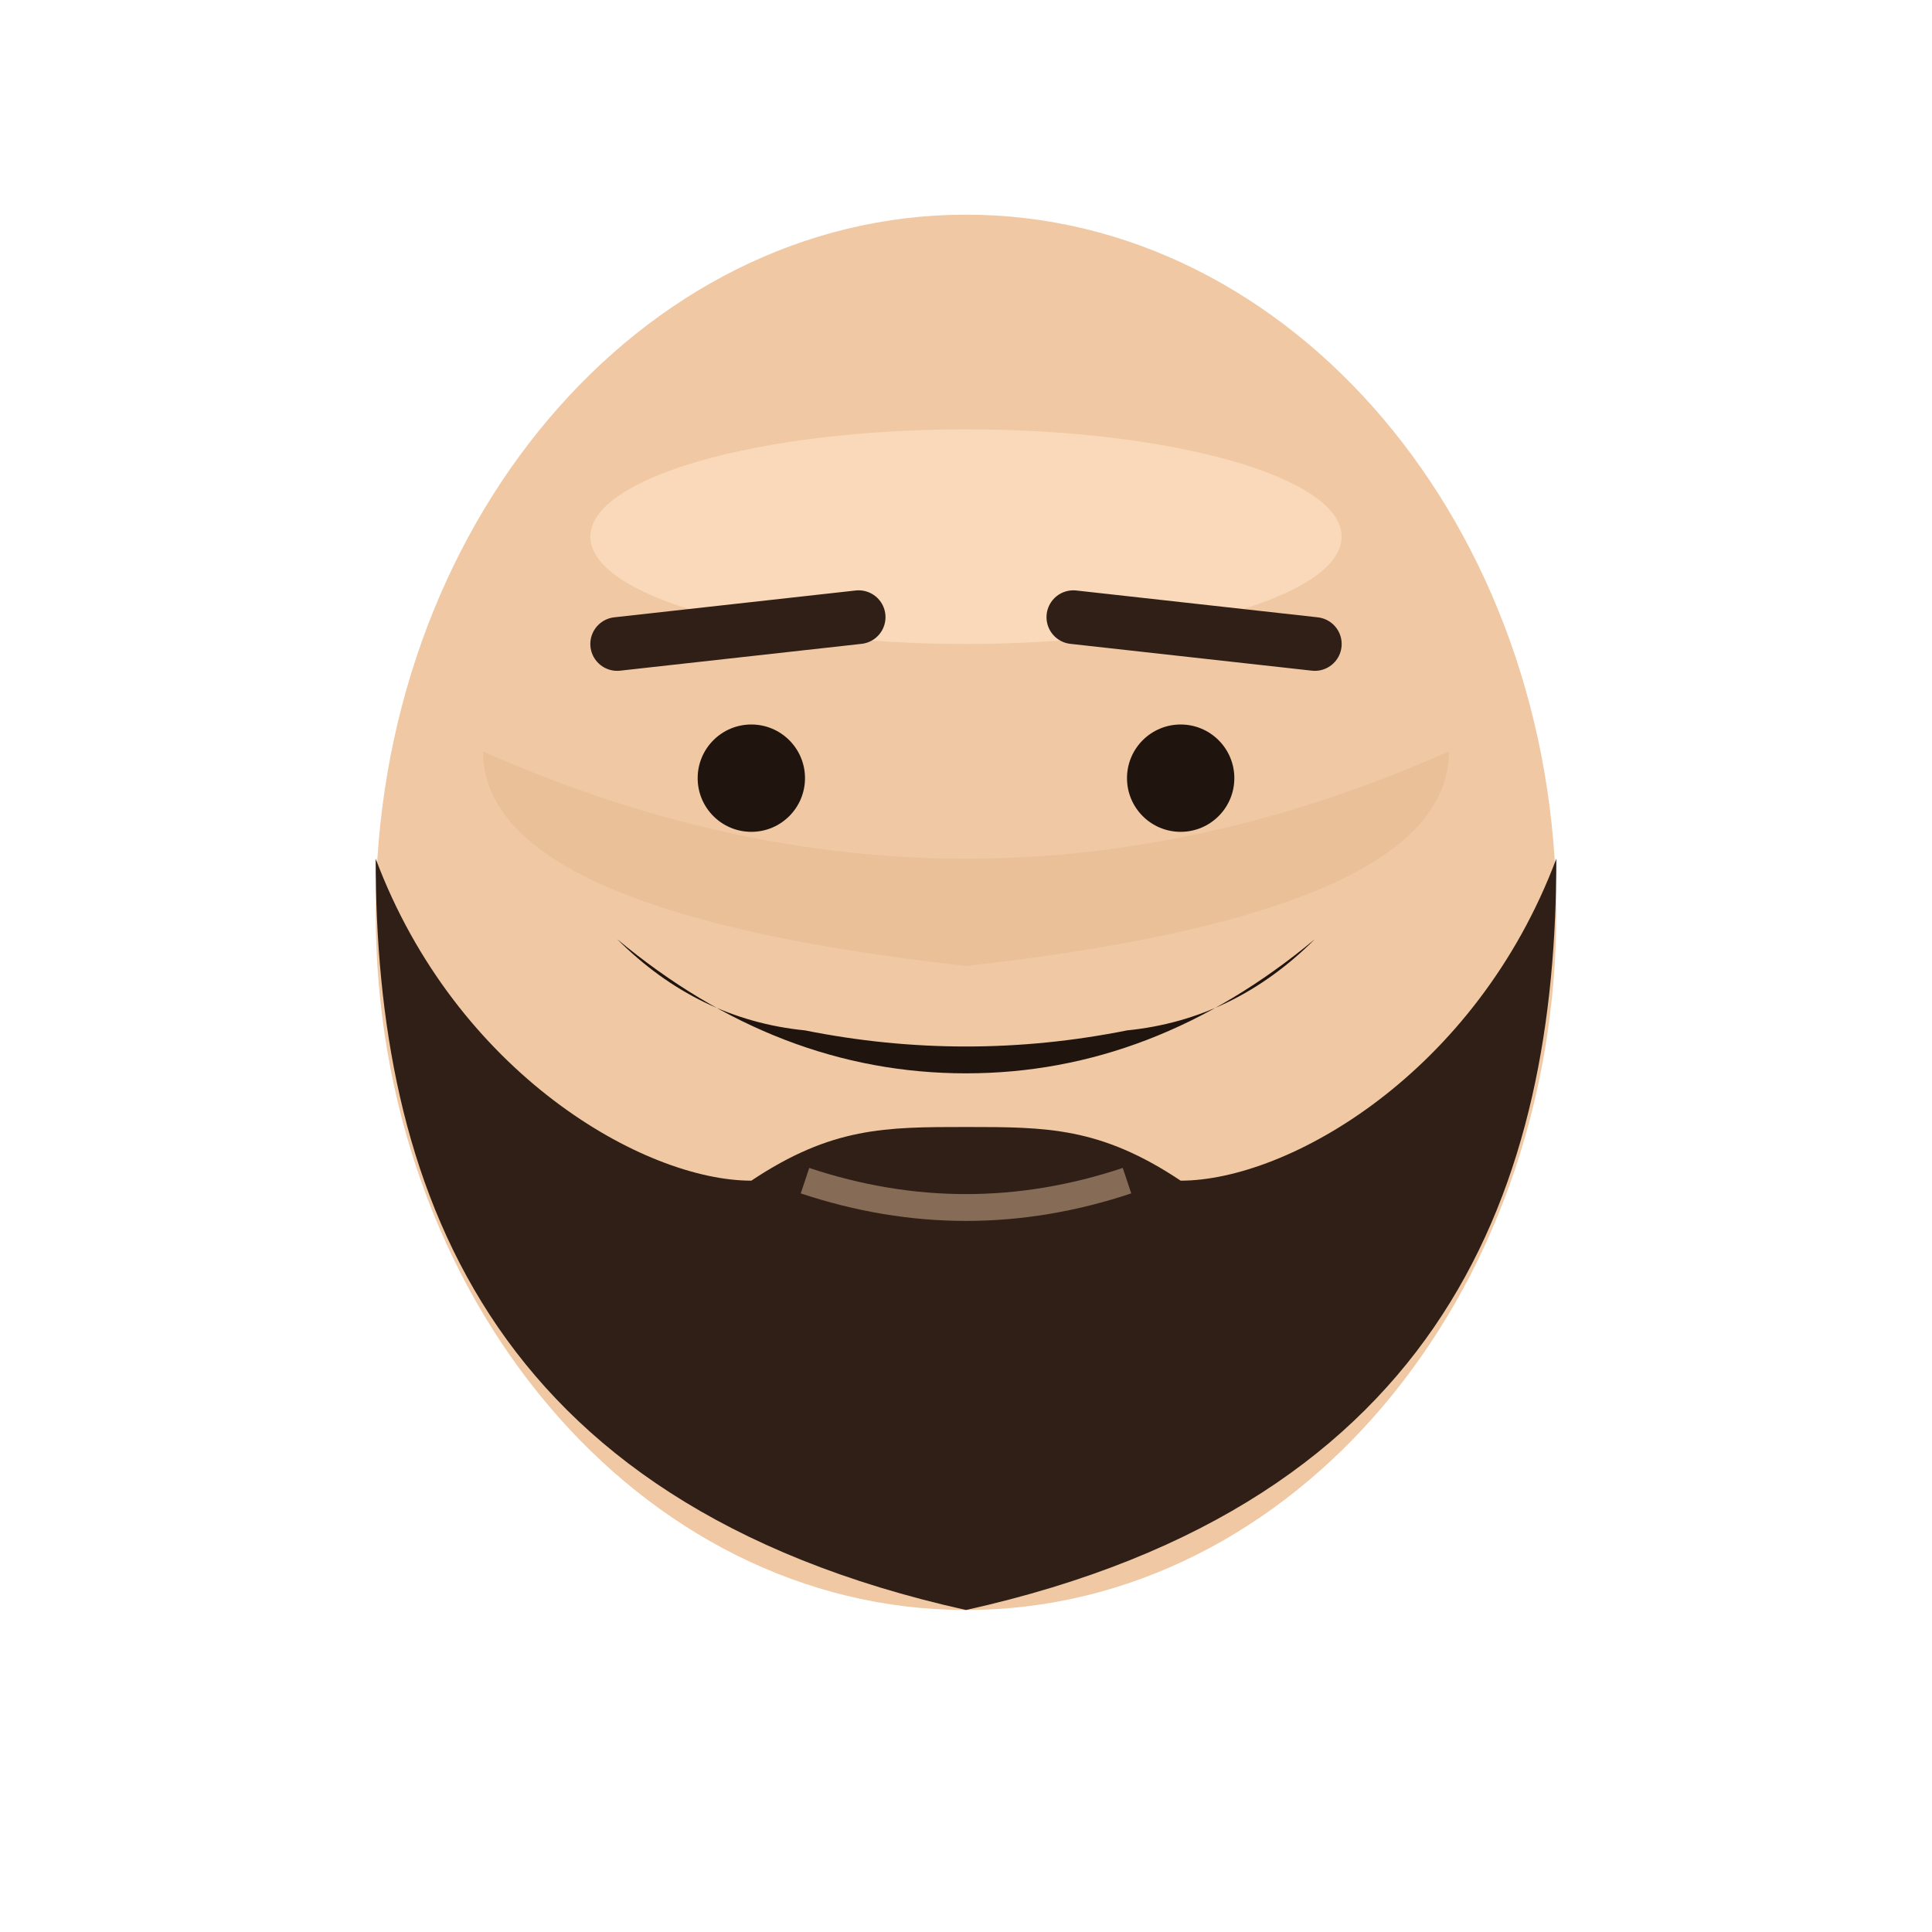
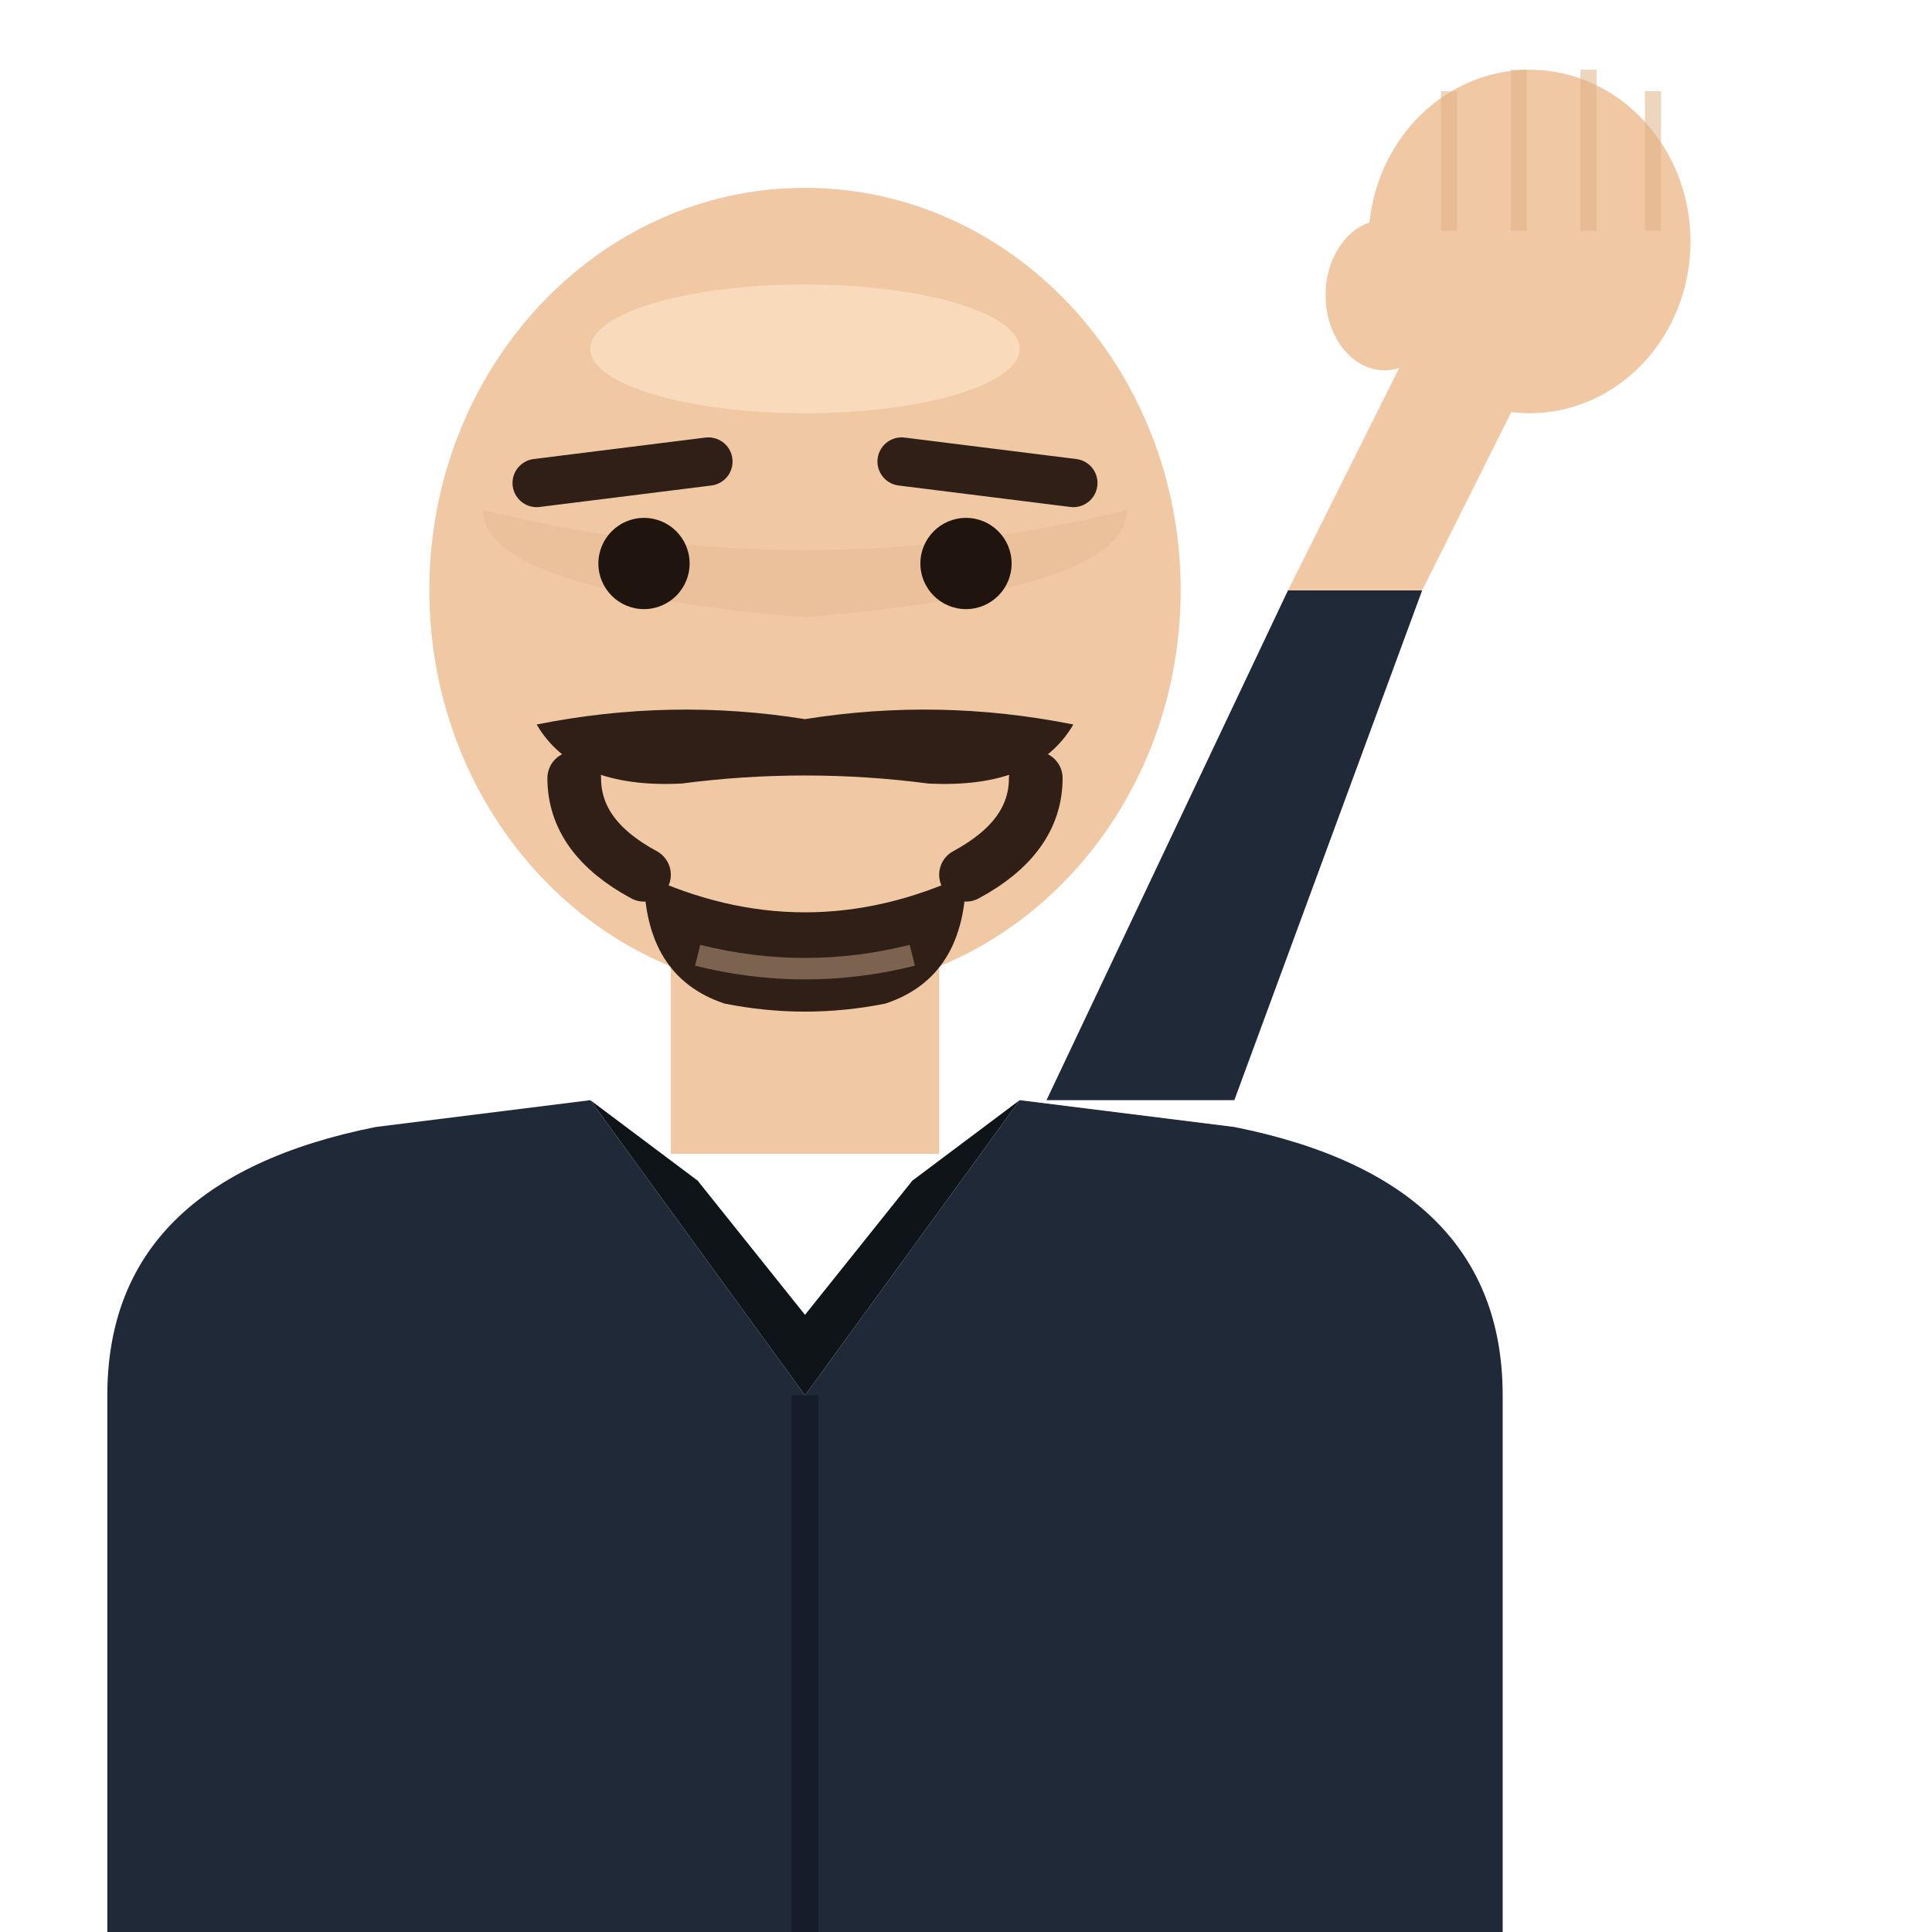
<svg xmlns="http://www.w3.org/2000/svg" viewBox="0 0 36 36" role="img" aria-label="Borja">
-   <ellipse cx="18" cy="17" rx="11" ry="13" fill="#F0C8A3" />
-   <ellipse cx="18" cy="10" rx="7" ry="2" fill="#FCE0C2" opacity="0.7" />
-   <path d="M9 14 Q18 18 27 14 Q27 17 18 18 Q9 17 9 14 Z" fill="#E0B388" opacity="0.35" />
-   <path d="M7 16            C 7 22, 9 28, 18 30            C 27 28, 29 22, 29 16            C 27.5 20, 24 22, 22 22            C 20.5 21, 19.5 21, 18 21            C 16.5 21, 15.5 21, 14 22            C 12 22, 8.5 20, 7 16 Z" fill="#2F1F17" />
-   <path d="M11.5 17.5            Q 14.5 20, 18 20            Q 21.5 20, 24.5 17.5            Q 23 19, 21 19.2            Q 19.5 19.5, 18 19.5            Q 16.5 19.5, 15 19.2            Q 13 19, 11.5 17.5 Z" fill="#1F140E" />
-   <circle cx="14" cy="14.5" r="1" fill="#1F140E" />
-   <circle cx="22" cy="14.5" r="1" fill="#1F140E" />
-   <path d="M11.5 12 L16 11.5" stroke="#2F1F17" stroke-width="1" stroke-linecap="round" fill="none" />
-   <path d="M20 11.5 L24.5 12" stroke="#2F1F17" stroke-width="1" stroke-linecap="round" fill="none" />
-   <path d="M15 22 Q 18 23 21 22" stroke="#F0C8A3" stroke-width="0.5" fill="none" opacity="0.45" />
+   <rect x="12.5" y="17.5" width="5" height="4" fill="#F0C8A3" />
+   <path d="M2 36            L 2 26            Q 2 22, 7 21            L 11 20.5            L 15 26            L 19 20.5            L 23 21            Q 28 22, 28 26            L 28 36 Z" fill="#1F2937" />
+   <path d="M11 20.5 L 15 26 L 19 20.5 L 17 22 L 15 24.5 L 13 22 Z" fill="#0F1419" />
+   <path d="M15 26 L 15 36" stroke="#111827" stroke-width="0.5" opacity="0.7" fill="none" />
+   <path d="M19.5 20.5 L 23 20.5 L 26.5 11 L 24 11 Z" fill="#1F2937" />
+   <path d="M24 11 L 26.5 11 L 29 6 L 26.5 6 Z" fill="#F0C8A3" />
+   <ellipse cx="28.5" cy="4.5" rx="3" ry="3.2" fill="#F0C8A3" />
+   <ellipse cx="25.8" cy="5.5" rx="1.1" ry="1.4" fill="#F0C8A3" />
+   <path d="M27 1.7 L 27 4.3" stroke="#E0B388" stroke-width="0.3" opacity="0.55" fill="none" />
+   <path d="M28.3 1.3 L 28.3 4.3" stroke="#E0B388" stroke-width="0.3" opacity="0.55" fill="none" />
+   <path d="M29.6 1.3 L 29.6 4.3" stroke="#E0B388" stroke-width="0.3" opacity="0.55" fill="none" />
+   <path d="M30.8 1.7 L 30.8 4.3" stroke="#E0B388" stroke-width="0.3" opacity="0.55" fill="none" />
+   <ellipse cx="15" cy="11" rx="7" ry="7.5" fill="#F0C8A3" />
+   <ellipse cx="15" cy="6.5" rx="4" ry="1.2" fill="#FCE0C2" opacity="0.75" />
+   <path d="M9 9.5 Q 15 11, 21 9.5 Q 21 11, 15 11.5 Q 9 11, 9 9.5 Z" fill="#E0B388" opacity="0.3" />
+   <path d="M10 13.5            Q 12.5 13, 15 13.4            Q 17.5 13, 20 13.5            Q 19.3 14.7, 17.3 14.6            Q 15 14.3, 12.7 14.6            Q 10.7 14.7, 10 13.5 Z" fill="#2F1F17" />
+   <path d="M10.7 14.5 Q 10.7 15.6, 12 16.3" stroke="#2F1F17" stroke-width="1" fill="none" stroke-linecap="round" />
+   <path d="M19.3 14.5 Q 19.3 15.6, 18 16.3" stroke="#2F1F17" stroke-width="1" fill="none" stroke-linecap="round" />
+   <path d="M12 16.3            Q 13.5 17, 15 17            Q 16.5 17, 18 16.3            Q 18 18.2, 16.5 18.7            Q 15 19, 13.5 18.7            Q 12 18.2, 12 16.3 Z" fill="#2F1F17" />
+   <circle cx="12" cy="10.5" r="0.85" fill="#1F140E" />
+   <circle cx="18" cy="10.5" r="0.85" fill="#1F140E" />
+   <path d="M10 9 L 13.2 8.6" stroke="#2F1F17" stroke-width="0.9" stroke-linecap="round" fill="none" />
+   <path d="M16.8 8.6 L 20 9" stroke="#2F1F17" stroke-width="0.9" stroke-linecap="round" fill="none" />
+   <path d="M13 17.8 Q 15 18.3, 17 17.8" stroke="#F0C8A3" stroke-width="0.4" fill="none" opacity="0.4" />
</svg>
